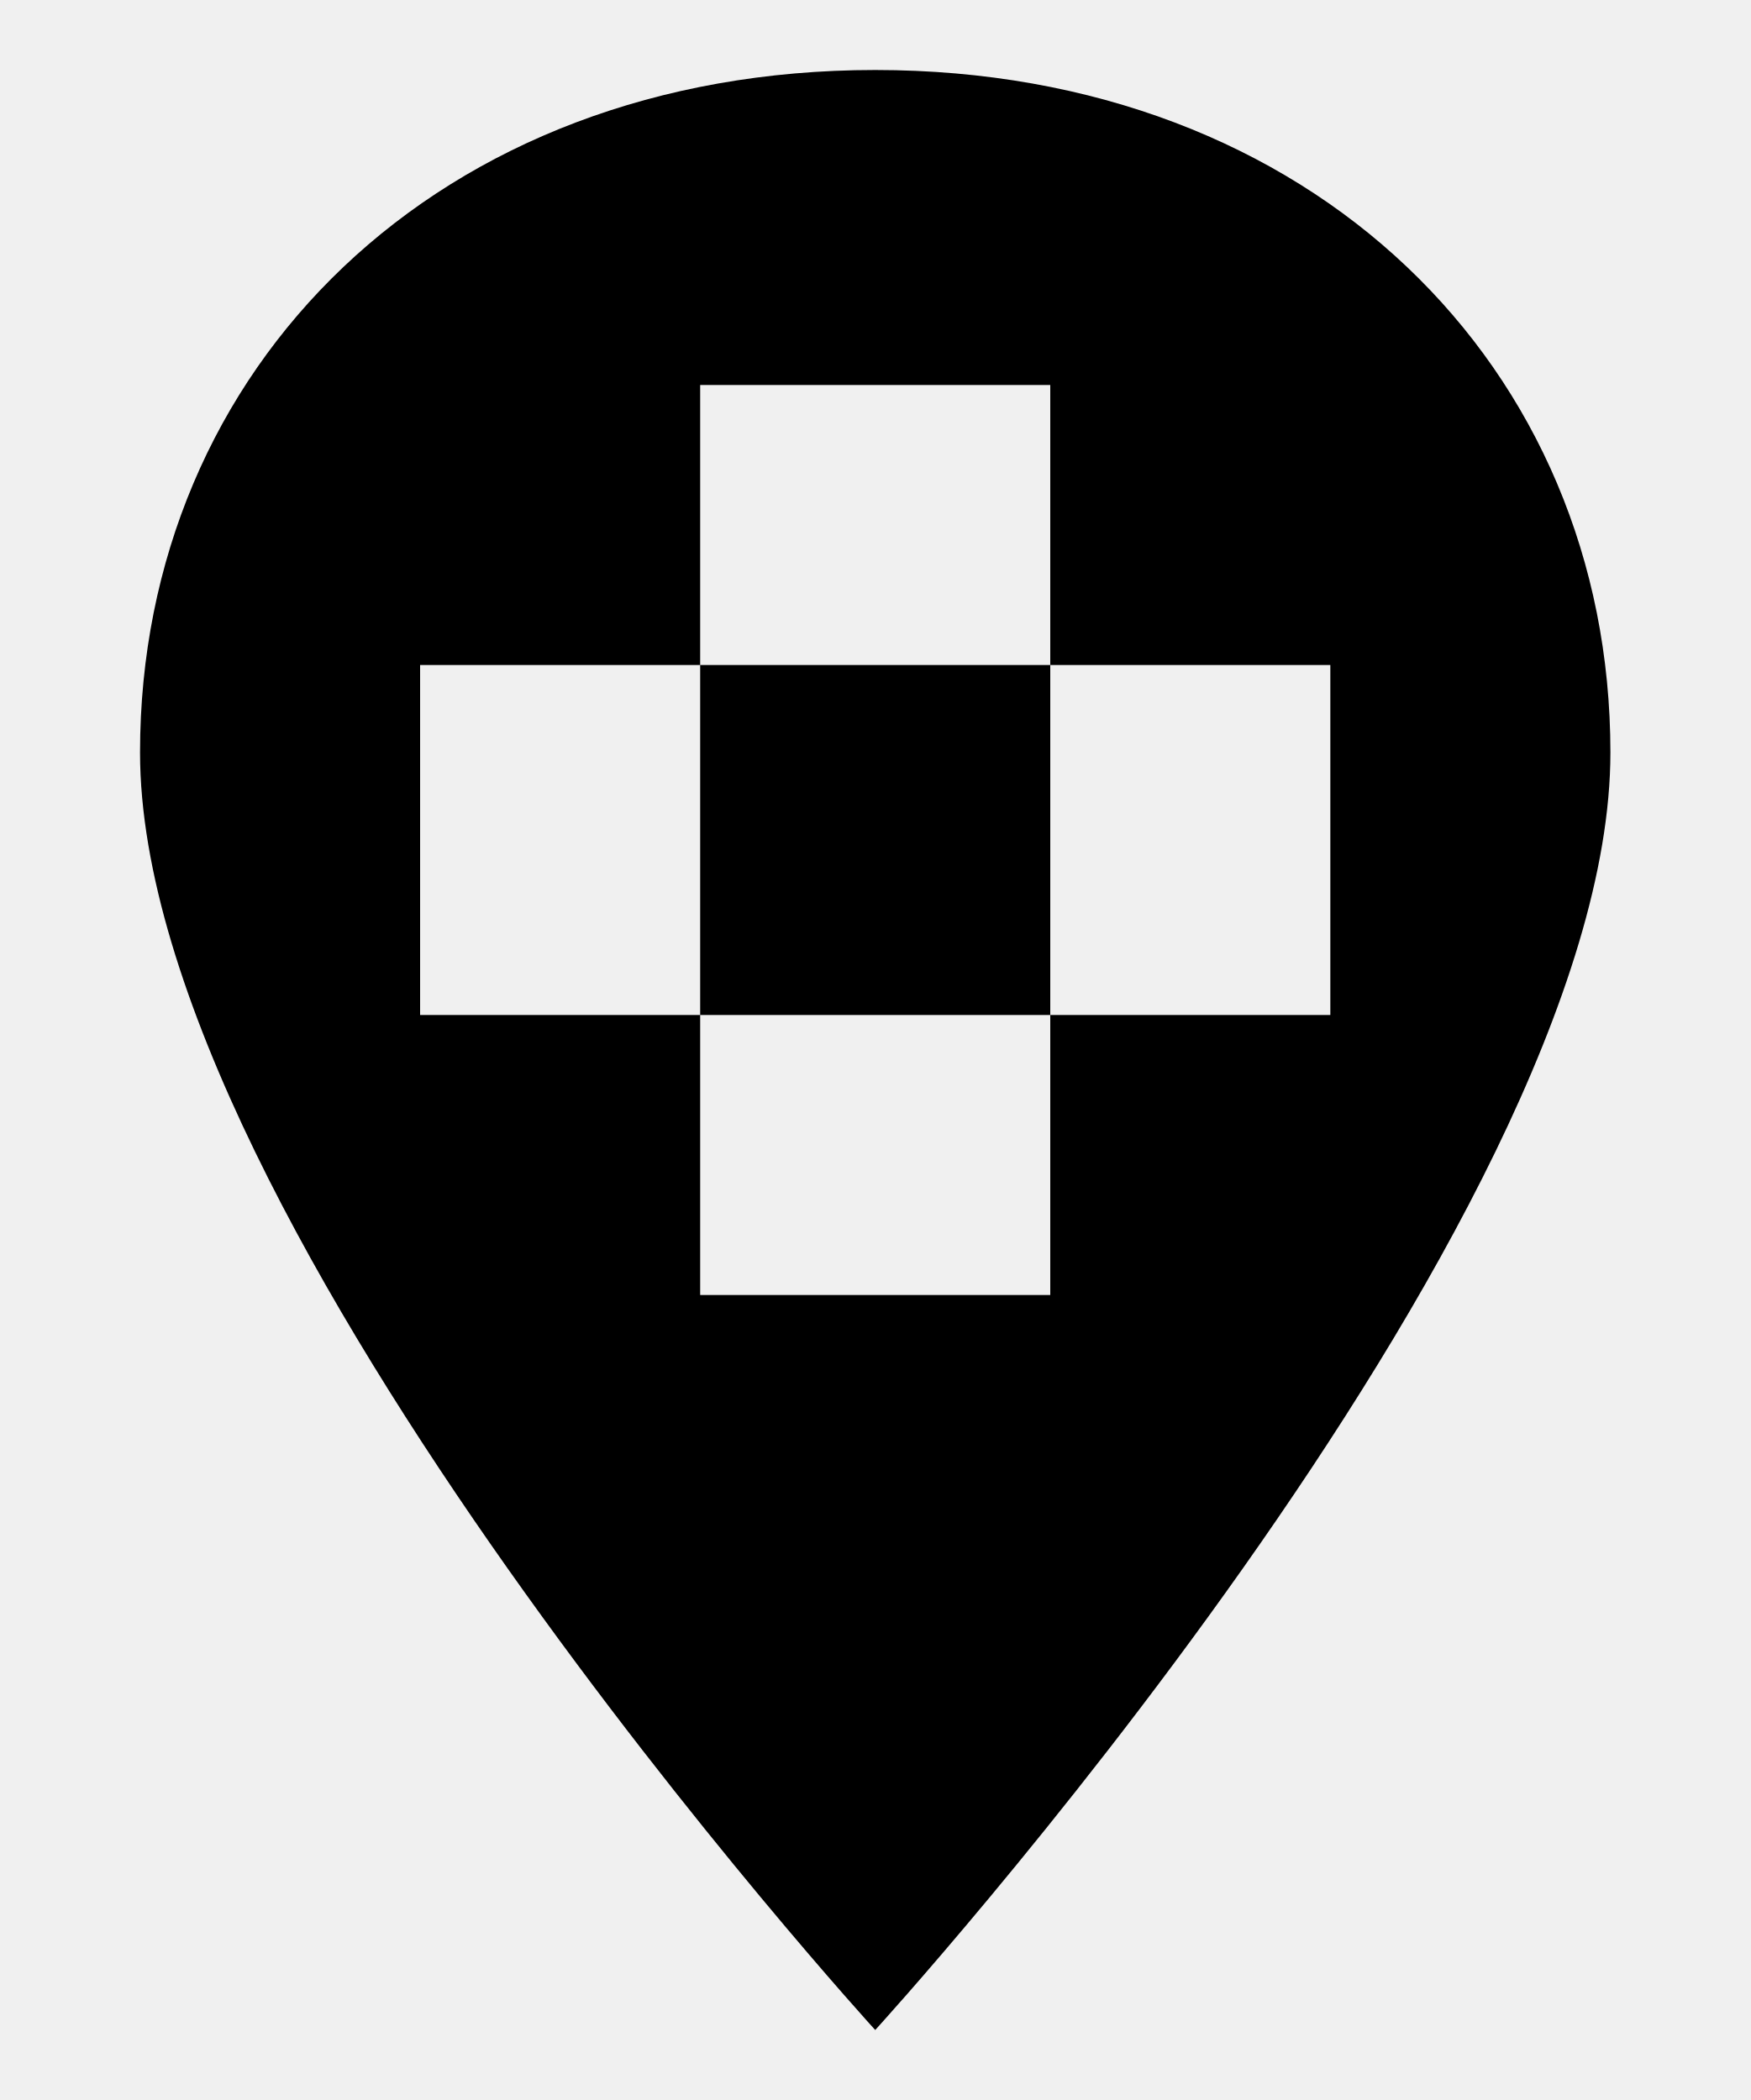
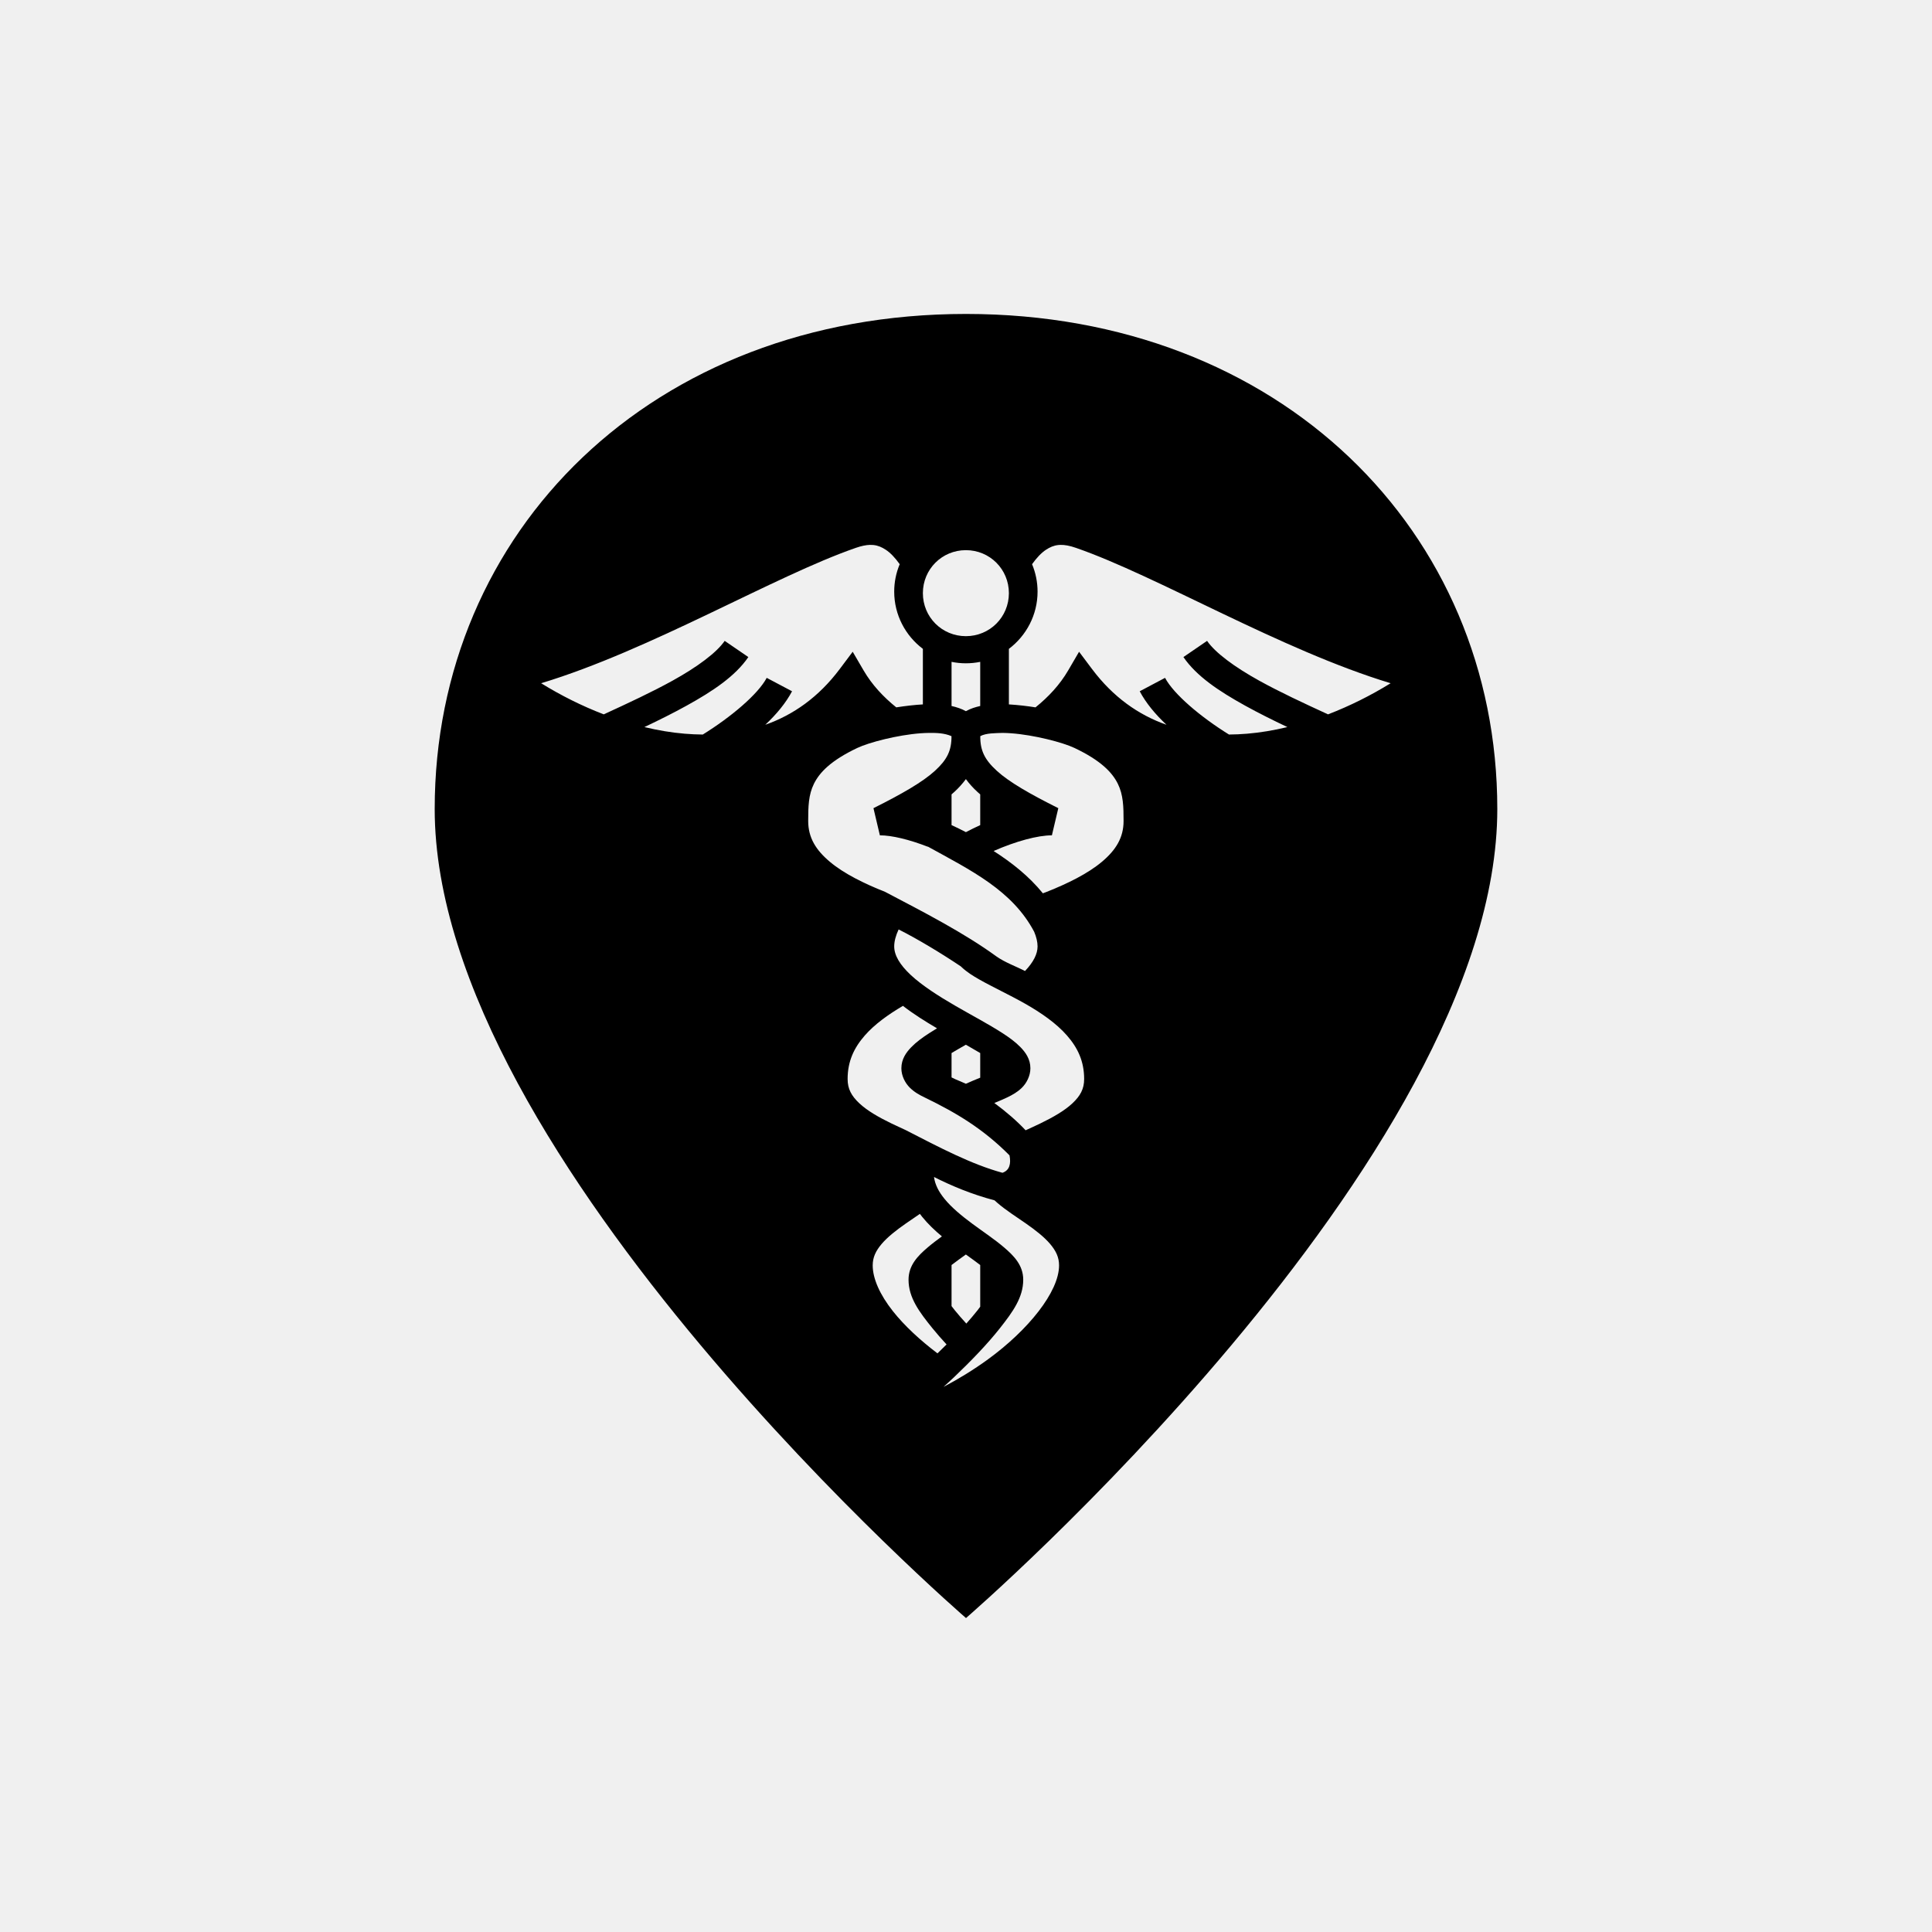
- <svg xmlns="http://www.w3.org/2000/svg" viewBox="0 0 100 120">
-   <path fill-rule="evenodd" fill="currentColor" d="M50 4 C25 4 8 21 8 43 C8 70 50 116 50 116 C50 116 92 70 92 43 C92 21 75 4 50 4 Z        M40 22 H60 V74 H40 Z        M24 38 H76 V58 H24 Z" />
+ <svg xmlns="http://www.w3.org/2000/svg" viewBox="0 0 160 160">
+   <mask id="caduceus-cutout">
+     <rect width="160" height="160" fill="#fff" />
+     <g transform="translate(42,42) scale(0.1484)">
+       <path fill="#000" d="M202.412 21.06c-2.189.065-4.715.577-7.795 1.643C149.244 38.411 80.172 79.747 18.965 98.262c10.858 6.727 22.689 12.663 34.941 17.37 13.696-6.286 27.073-12.537 38.414-18.808 13.887-7.678 24.612-15.672 29.078-22.199l13.204 9.035c-7.33 10.712-19.785 19.009-34.54 27.166-7.337 4.057-15.276 8.01-23.468 11.904 7.515 1.809 15.064 3.09 22.533 3.707 3.378.28 6.732.43 10.057.456 15.845-9.826 30.838-22.51 35.67-31.631l14.138 7.488c-3.464 6.54-8.679 12.826-14.933 18.695 15.63-5.498 29.79-15.436 41.54-31.103l7.235-9.647 6.076 10.416c4.704 8.064 11.043 14.811 18.235 20.618 5.332-.816 10.034-1.374 14.855-1.649V79.084c-9.7-7.317-16-18.93-16-31.941a39.612 39.612 0 0 1 3.068-15.305c-2.539-3.553-5.16-6.348-7.793-8.072-2.172-1.423-4.325-2.385-6.941-2.643a15.694 15.694 0 0 0-1.922-.063zm106.258 0c-.342.01-.677.03-1.004.063-2.616.258-4.769 1.22-6.941 2.643-2.634 1.724-5.254 4.52-7.793 8.072A39.612 39.612 0 0 1 296 47.143c0 13.011-6.3 24.624-16 31.941v30.996c5.003.289 10.454.932 14.855 1.649 7.192-5.807 13.531-12.554 18.235-20.618l6.076-10.416 7.234 9.647c11.75 15.667 25.911 25.605 41.541 31.103-6.254-5.869-11.47-12.155-14.933-18.695l14.138-7.488c4.832 9.122 19.825 21.805 35.67 31.63a134.06 134.06 0 0 0 10.057-.454c7.47-.619 15.018-1.9 22.533-3.708-8.192-3.894-16.131-7.847-23.469-11.904-14.754-8.157-27.208-16.454-34.539-27.166l13.204-9.035c4.466 6.527 15.19 14.521 29.078 22.2 11.34 6.27 24.718 12.52 38.414 18.808 12.252-4.708 24.083-10.644 34.941-17.371-61.207-18.515-130.279-59.85-175.652-75.559-3.52-1.219-6.317-1.711-8.713-1.642zM256 24c-13.35 0-24 10.65-24 24s10.65 24 24 24 24-10.65 24-24-10.65-24-24-24zm-8 62.332v24.64c2.793.606 5.759 1.61 8 2.89 2.681-1.483 5.28-2.266 8-2.89v-24.64c-2.587.53-5.263.81-8 .81s-5.413-.28-8-.81zm-12.547 39.654a76.025 76.025 0 0 0-4.674.2c-12.862.942-28.802 5.08-35.353 8.185-14.907 7.066-21.148 13.791-24.215 19.988-3.067 6.198-3.211 12.802-3.211 20.784 0 9.333 4.299 16.218 12.146 22.812 7.848 6.594 19.157 12.141 30.8 16.75 21.493 11.283 44.162 22.942 62.048 35.984 4.915 3.475 11.183 5.658 15.998 8.178 4.717-4.959 7.008-9.53 7.008-13.724 0-2.5-.667-5.262-1.893-8.182-12.214-23.082-35.176-34.215-59.312-47.52l-.057.063c-10.371-4.023-20.014-6.361-26.738-6.361l-3.578-15.157c15.833-7.916 27.435-14.553 34.338-20.877 6.756-6.188 9.266-11.253 9.209-19.312-4.007-1.756-8.557-1.851-12.516-1.81zm41.094 0c-4.174.141-9.299.064-12.516 1.81-.057 8.06 2.453 13.125 9.21 19.313 6.902 6.324 18.504 12.961 34.337 20.877L304 183.143c-7.963 0-20.012 3.269-32.525 8.744 10.05 6.432 19.599 13.926 27.498 23.611.695-.268 1.387-.518 2.082-.793 11.642-4.609 22.95-10.156 30.799-16.75C339.7 191.361 344 184.475 344 175.143c0-7.982-.144-14.586-3.21-20.784-3.068-6.197-9.309-12.922-24.216-19.988-6.55-3.105-22.491-7.243-35.353-8.185a75.995 75.995 0 0 0-4.674-.2zM256 151.77a49.262 49.262 0 0 1-6.434 7.138c-.508.466-1.035.926-1.566 1.383v17.15a160.265 160.265 0 0 1 8.008 3.92 163.653 163.653 0 0 1 7.992-3.92v-17.15a68.078 68.078 0 0 1-1.566-1.383A49.264 49.264 0 0 1 256 151.77zm-37.537 83.896c-1.594 3.4-2.463 6.61-2.463 9.477 0 4.833 3.03 10.165 9.322 16.015 6.292 5.85 15.368 11.666 24.686 17.06 9.318 5.395 18.832 10.38 26.472 15.339 3.82 2.48 7.189 4.92 9.995 7.81 2.806 2.89 5.525 6.609 5.525 11.776 0 4.25-2.151 8.289-4.693 10.804-2.543 2.516-5.357 4.063-8.274 5.467-2.293 1.104-4.71 2.104-7.16 3.098 6.558 4.82 12.595 10.053 17.467 15.232 2.72-1.247 5.468-2.497 8.181-3.807 6.982-3.37 13.564-7.126 17.93-11.242 4.367-4.115 6.549-7.97 6.549-13.552 0-9.945-3.598-17.446-9.586-24.297-5.988-6.852-14.492-12.712-23.363-17.746-8.87-5.035-17.995-9.213-25.438-13.438-3.721-2.112-7.045-4.194-9.908-6.88-.146-.138-.29-.291-.435-.434-10.483-7.04-23.998-15.262-34.807-20.682zm2.406 42.647c-8.107 4.759-15.766 10.22-21.283 16.533-5.988 6.85-9.586 14.352-9.586 24.297 0 5.583 2.182 9.437 6.549 13.552 4.366 4.116 10.948 7.872 17.93 11.243 2.64 1.274 5.3 2.493 7.94 3.708 19.051 9.787 36.7 19.107 53.985 23.813 4.034-1.373 4.848-5.133 3.936-9.729-14.856-14.943-29.808-23.803-47.373-32.316-2.917-1.404-5.731-2.951-8.274-5.467-2.542-2.515-4.693-6.554-4.693-10.804 0-5.167 2.72-8.885 5.525-11.776 2.806-2.89 6.174-5.33 9.995-7.81a158.19 158.19 0 0 1 4.373-2.721c-6.53-3.83-13.092-7.935-19.024-12.524zM256 299.998c-2.85 1.615-5.56 3.17-8 4.64v13.602c.75.346 1.504.714 2.258 1.082 1.845.76 3.75 1.558 5.74 2.461 2.81-1.274 5.521-2.389 8.002-3.388v-13.756a336.594 336.594 0 0 0-8-4.641zm-17.795 73.816c.588 4.245 2.564 8.12 5.824 12.147 3.933 4.857 9.67 9.59 15.723 14.059 6.053 4.469 12.365 8.641 17.643 13.166 5.277 4.524 10.605 9.79 10.605 17.957 0 9.9-5.82 17.934-12.969 27-7.148 9.065-16.35 18.536-25.51 27.273-2.047 1.953-3.986 3.667-6.005 5.53 8.23-4.31 16.77-9.533 24.816-15.385C290.729 459.27 308 437.905 308 423.143c0-4.467-1.67-8.043-4.982-11.957-3.312-3.915-8.27-7.772-13.592-11.48-5.322-3.71-10.947-7.234-15.762-11.368-.558-.48-1.115-.98-1.666-1.494-12.987-3.453-23.893-8.06-33.793-13.03zm-7.873 20.582c-2.574 1.786-5.2 3.527-7.758 5.31-5.321 3.708-10.28 7.565-13.592 11.48-3.311 3.914-4.982 7.49-4.982 11.957 0 7.314 3.964 16.342 11.316 25.61 6.386 8.05 15.135 16.148 24.827 23.481a384.732 384.732 0 0 0 5.076-4.976c-2.796-3.028-5.456-6.053-7.871-9.033C230.003 449.162 224 441.16 224 431.143c0-8.167 5.328-13.433 10.605-17.957 2.485-2.13 5.21-4.181 8.018-6.223-3.918-3.258-7.718-6.846-11.027-10.934-.431-.532-.85-1.079-1.264-1.633zm25.662 22.666c-2.896 2.081-5.66 4.071-7.994 5.872v22.921c.565.76 1.152 1.525 1.777 2.297 1.95 2.407 4.133 4.909 6.467 7.457 2.24-2.519 4.349-4.995 6.225-7.375.536-.68 1.04-1.353 1.531-2.023v-23.277c-2.346-1.81-5.09-3.778-8.006-5.872z" />
+     </g>
+   </mask>
+   <path d="M80 26 C54 26 36 44 36 67 C36 96 80 134 80 134 C80 134 124 96 124 67 C124 44 106 26 80 26 Z" fill="currentColor" mask="url(#caduceus-cutout)" />
</svg>
